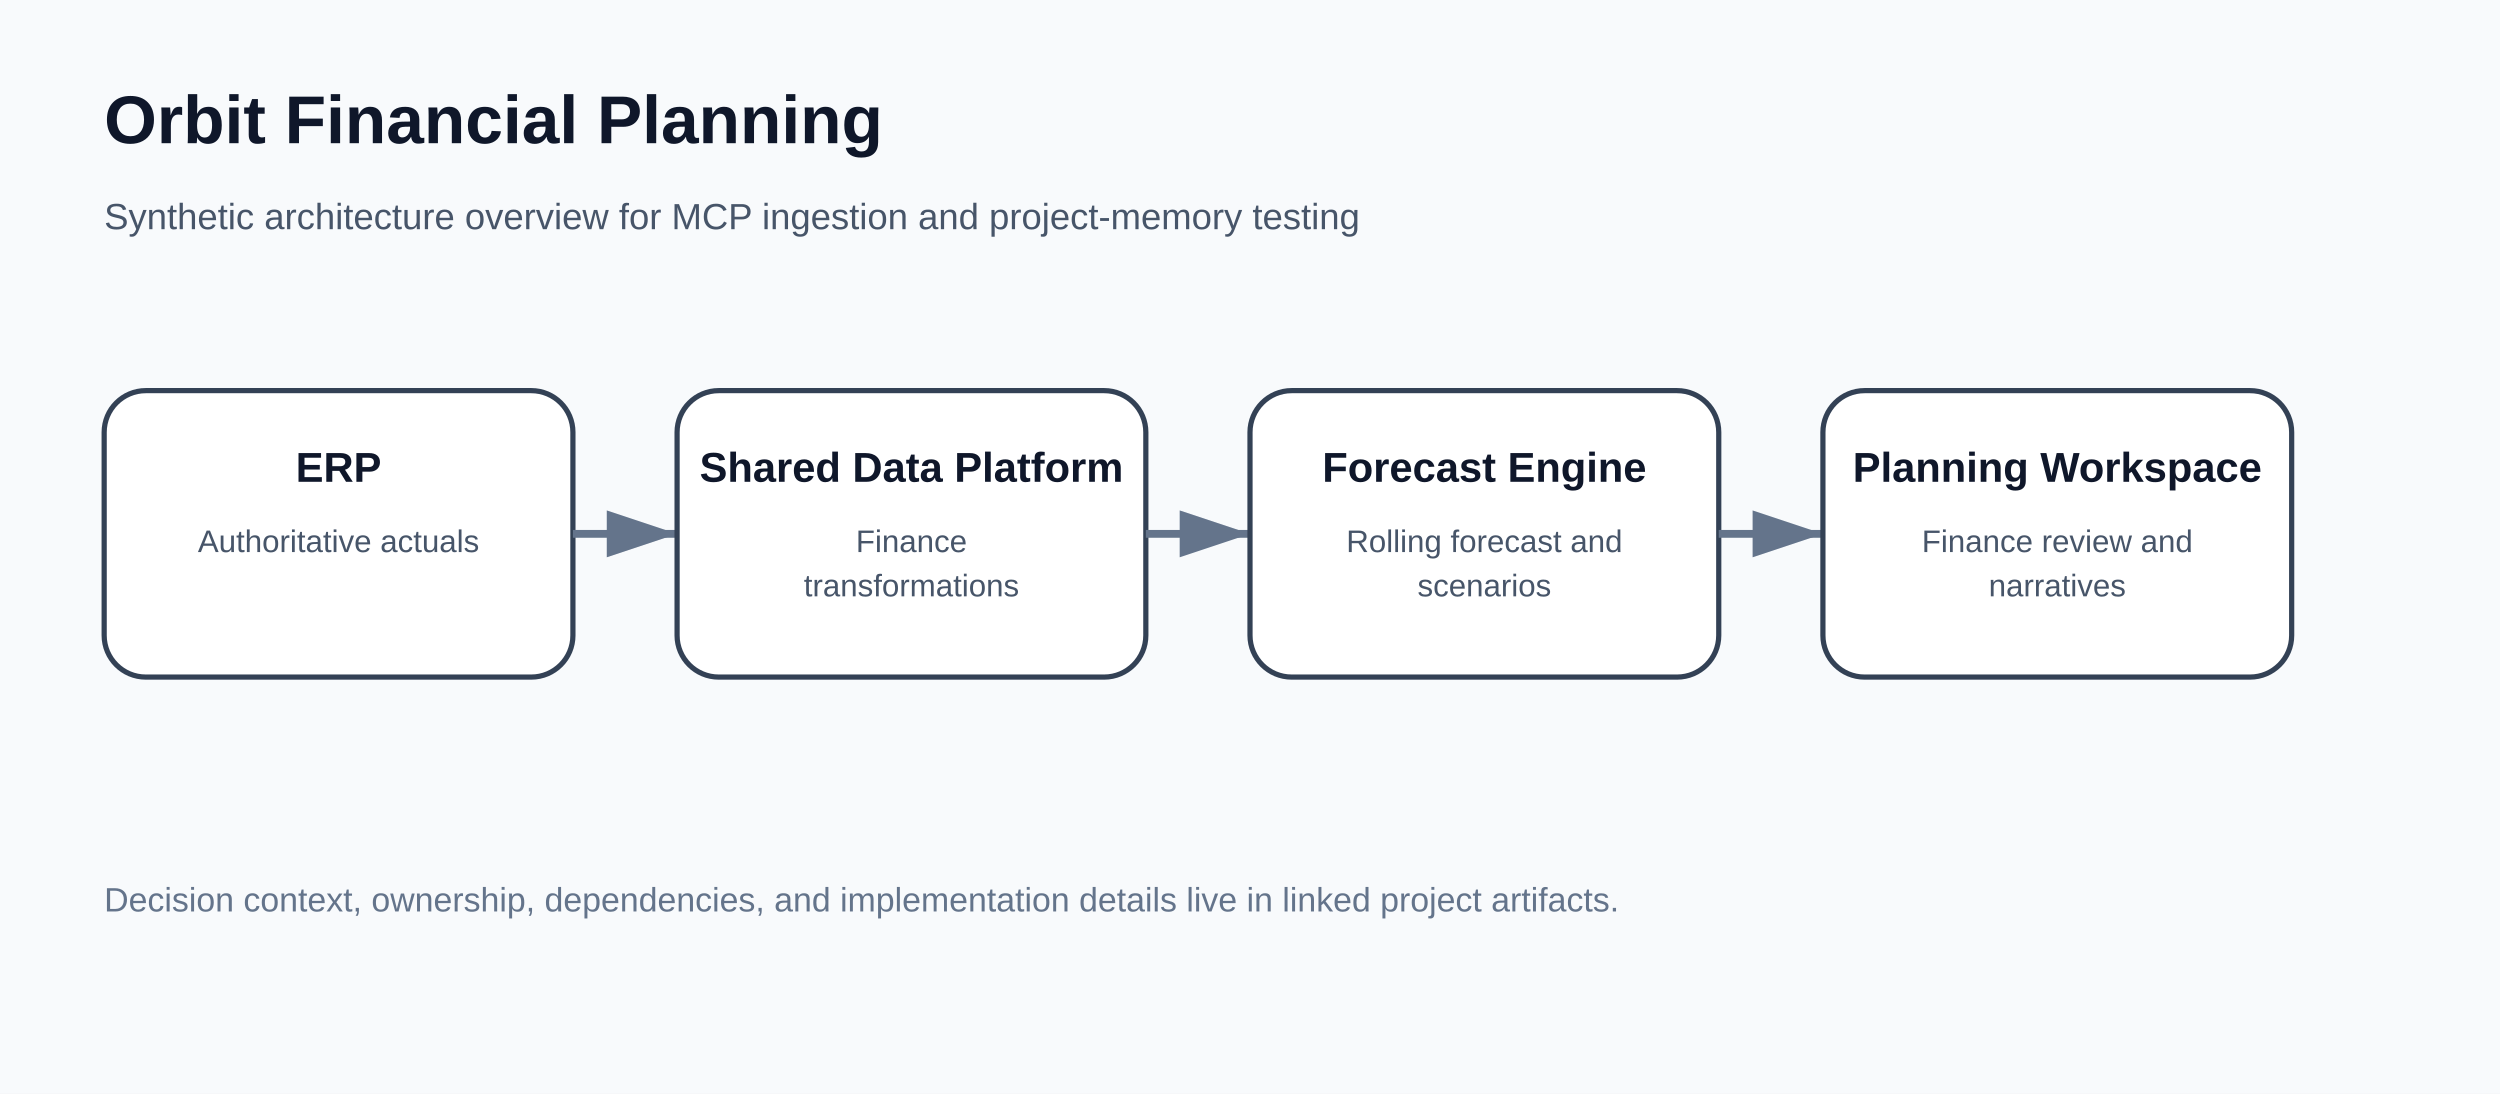
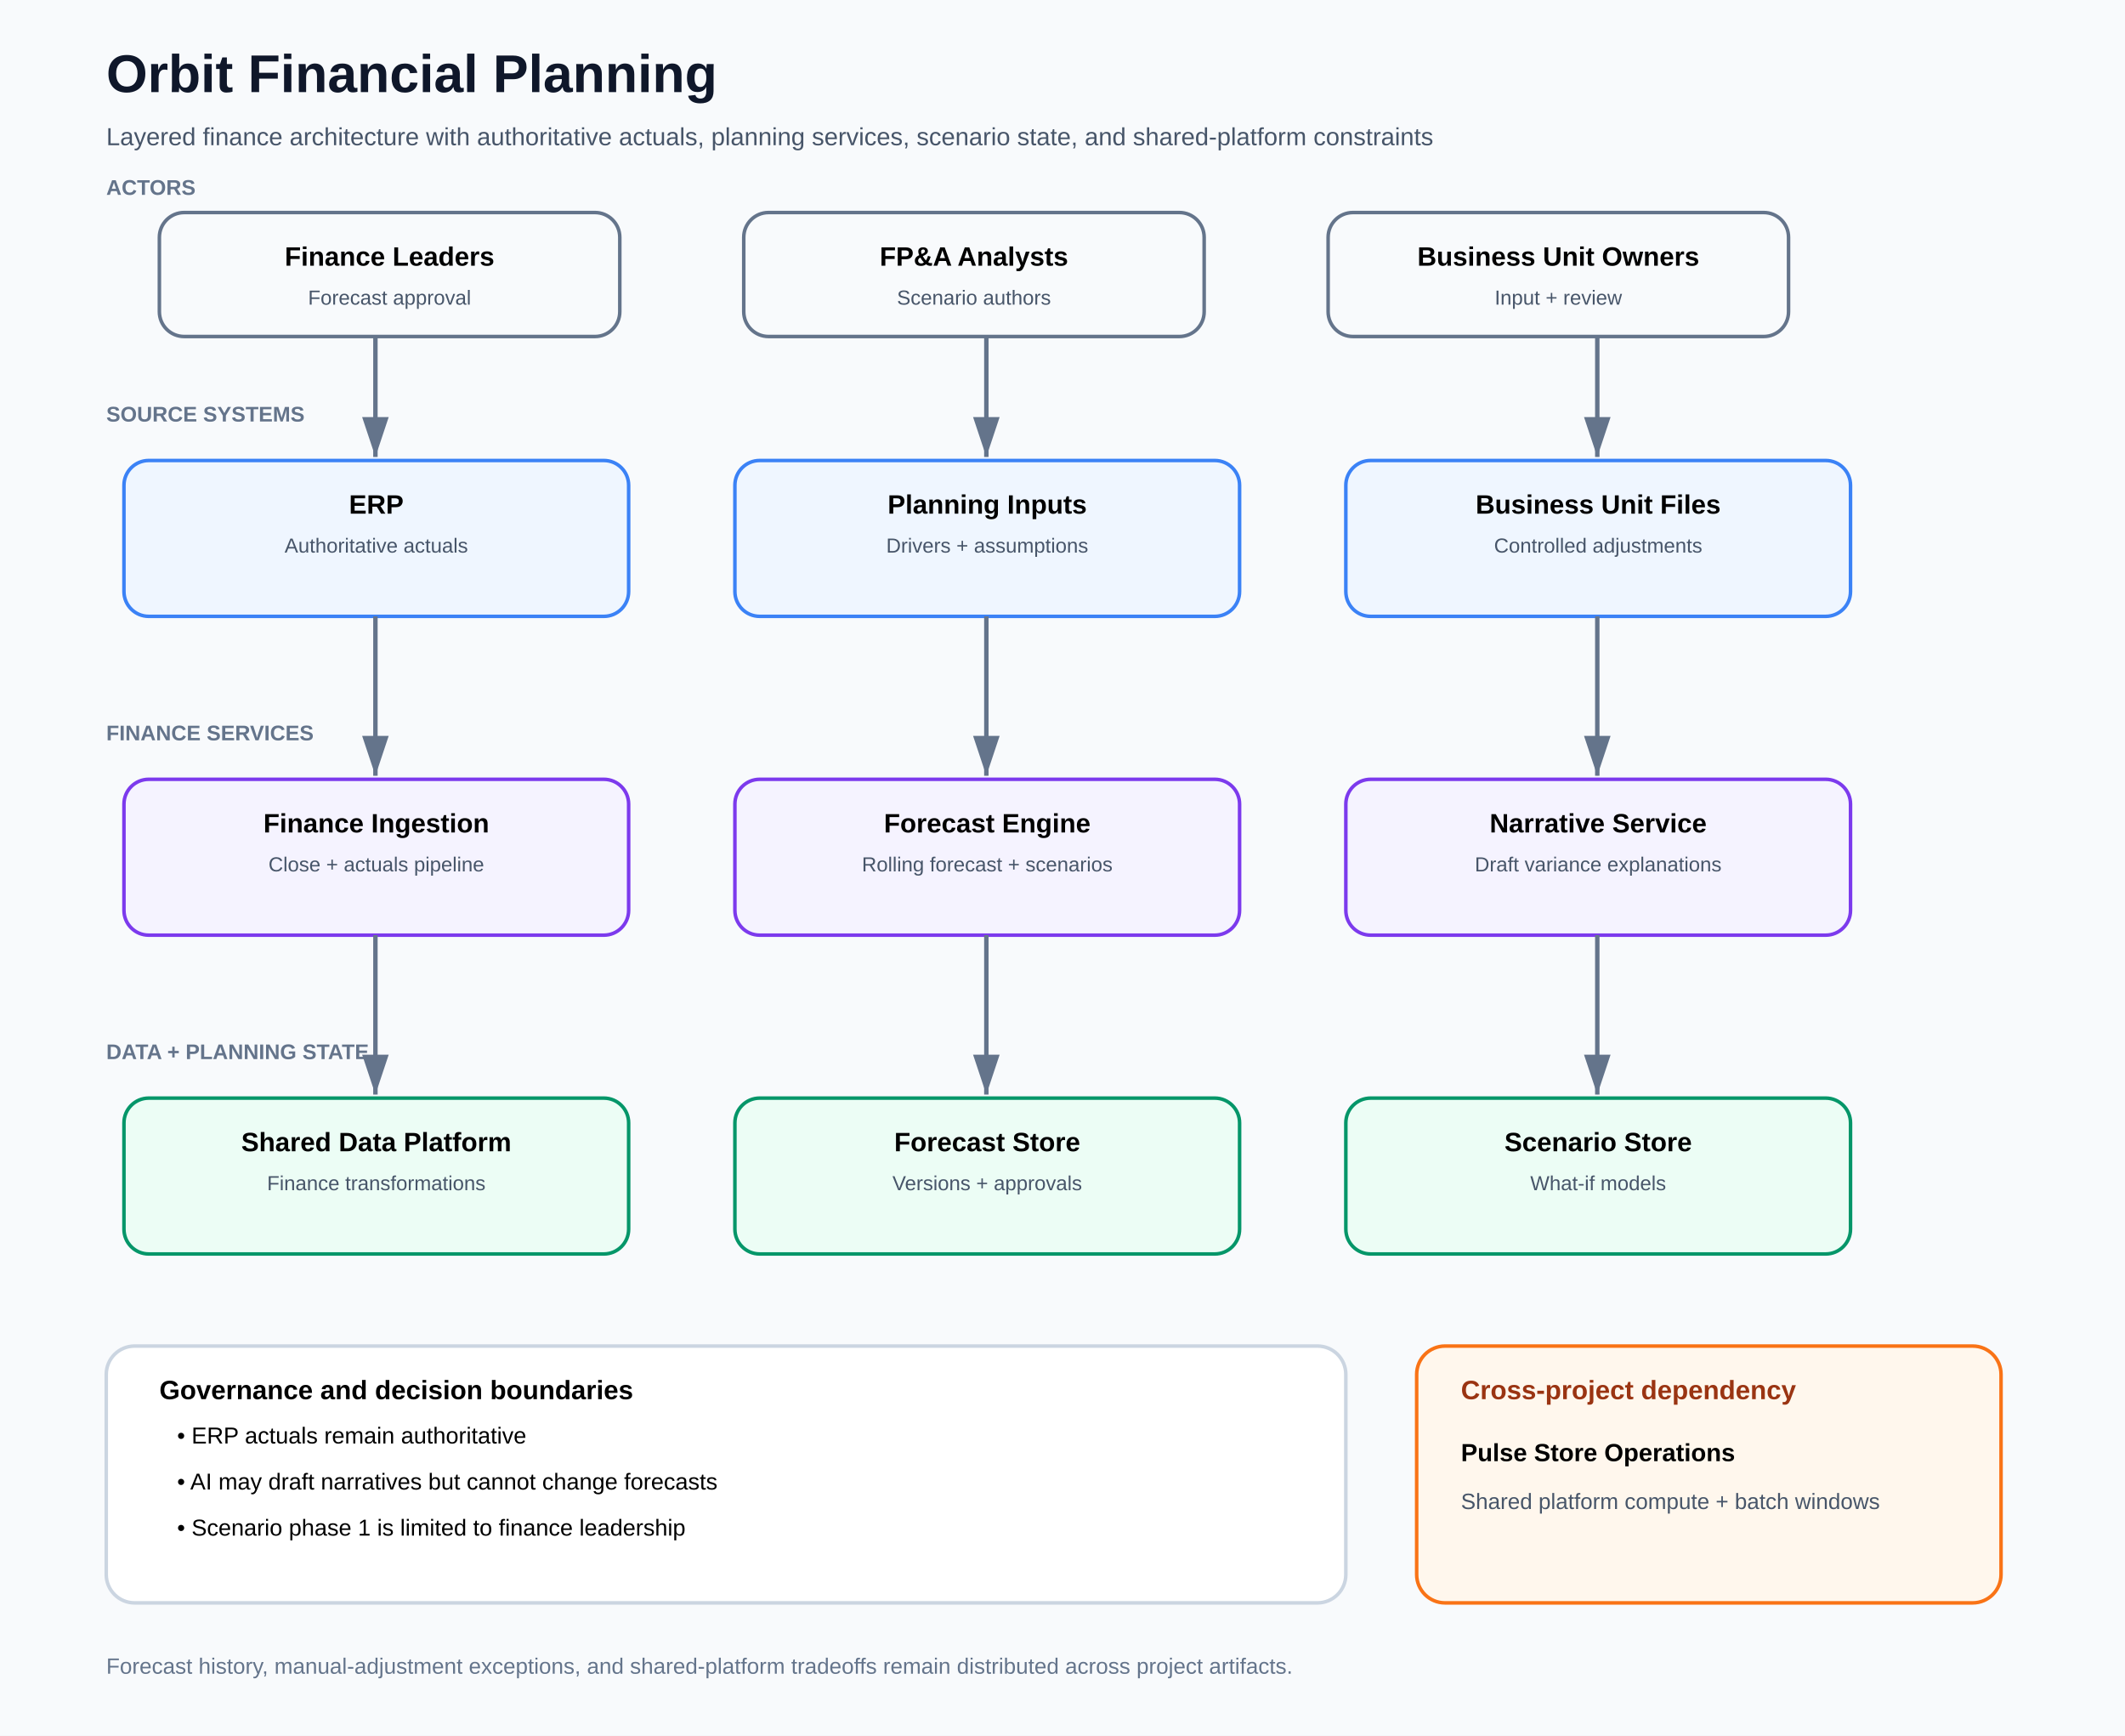
- <svg xmlns="http://www.w3.org/2000/svg" width="960" height="420" viewBox="0 0 960 420">
+ <svg xmlns="http://www.w3.org/2000/svg" width="1200" height="980" viewBox="0 0 1200 980">
  <defs>
    <marker id="arrow" markerWidth="10" markerHeight="10" refX="9" refY="3" orient="auto">
      <path d="M0,0 L0,6 L9,3 z" fill="#64748b" />
    </marker>
  </defs>
-   <rect width="960" height="420" fill="#f8fafc" />
-   <text x="40" y="55" font-family="Arial" font-size="26" font-weight="700" fill="#0f172a">Orbit Financial Planning</text>
-   <text x="40" y="88" font-family="Arial" font-size="14" fill="#475569">Synthetic architecture overview for MCP ingestion and project-memory testing</text>
-   <rect x="40" y="150" width="180" height="110" rx="16" fill="white" stroke="#334155" stroke-width="2" />
-   <text x="130" y="185" text-anchor="middle" font-family="Arial" font-size="16" font-weight="700" fill="#0f172a">ERP</text>
-   <text x="130" y="212" text-anchor="middle" font-family="Arial" font-size="12" fill="#475569">Authoritative actuals</text>
-   <line x1="220" y1="205" x2="260" y2="205" stroke="#64748b" stroke-width="3" marker-end="url(#arrow)" />
-   <rect x="260" y="150" width="180" height="110" rx="16" fill="white" stroke="#334155" stroke-width="2" />
-   <text x="350" y="185" text-anchor="middle" font-family="Arial" font-size="16" font-weight="700" fill="#0f172a">Shared Data Platform</text>
-   <text x="350" y="212" text-anchor="middle" font-family="Arial" font-size="12" fill="#475569">Finance</text>
-   <text x="350" y="229" text-anchor="middle" font-family="Arial" font-size="12" fill="#475569">transformations</text>
-   <line x1="440" y1="205" x2="480" y2="205" stroke="#64748b" stroke-width="3" marker-end="url(#arrow)" />
-   <rect x="480" y="150" width="180" height="110" rx="16" fill="white" stroke="#334155" stroke-width="2" />
-   <text x="570" y="185" text-anchor="middle" font-family="Arial" font-size="16" font-weight="700" fill="#0f172a">Forecast Engine</text>
-   <text x="570" y="212" text-anchor="middle" font-family="Arial" font-size="12" fill="#475569">Rolling forecast and</text>
-   <text x="570" y="229" text-anchor="middle" font-family="Arial" font-size="12" fill="#475569">scenarios</text>
-   <line x1="660" y1="205" x2="700" y2="205" stroke="#64748b" stroke-width="3" marker-end="url(#arrow)" />
-   <rect x="700" y="150" width="180" height="110" rx="16" fill="white" stroke="#334155" stroke-width="2" />
-   <text x="790" y="185" text-anchor="middle" font-family="Arial" font-size="16" font-weight="700" fill="#0f172a">Planning Workspace</text>
-   <text x="790" y="212" text-anchor="middle" font-family="Arial" font-size="12" fill="#475569">Finance review and</text>
-   <text x="790" y="229" text-anchor="middle" font-family="Arial" font-size="12" fill="#475569">narratives</text>
-   <text x="40" y="350" font-family="Arial" font-size="13" fill="#64748b">Decision context, ownership, dependencies, and implementation details live in linked project artifacts.</text>
+   <rect width="1200" height="980" fill="#f8fafc" />
+   <text x="60" y="52" font-family="Arial" font-size="30" font-weight="700" fill="#0f172a">Orbit Financial Planning</text>
+   <text x="60" y="82" font-family="Arial" font-size="14" fill="#475569">Layered finance architecture with authoritative actuals, planning services, scenario state, and shared-platform constraints</text>
+   <text x="60" y="110" font-family="Arial" font-size="12" font-weight="700" fill="#64748b">ACTORS</text>
+   <rect x="90" y="120" width="260" height="70" rx="14" fill="#f8fafc" stroke="#64748b" stroke-width="2" />
+   <text x="220" y="150" text-anchor="middle" font-family="Arial" font-size="15" font-weight="700">Finance Leaders</text>
+   <text x="220" y="172" text-anchor="middle" font-family="Arial" font-size="11.5" fill="#475569">Forecast approval</text>
+   <rect x="420" y="120" width="260" height="70" rx="14" fill="#f8fafc" stroke="#64748b" stroke-width="2" />
+   <text x="550" y="150" text-anchor="middle" font-family="Arial" font-size="15" font-weight="700">FP&amp;A Analysts</text>
+   <text x="550" y="172" text-anchor="middle" font-family="Arial" font-size="11.5" fill="#475569">Scenario authors</text>
+   <rect x="750" y="120" width="260" height="70" rx="14" fill="#f8fafc" stroke="#64748b" stroke-width="2" />
+   <text x="880" y="150" text-anchor="middle" font-family="Arial" font-size="15" font-weight="700">Business Unit Owners</text>
+   <text x="880" y="172" text-anchor="middle" font-family="Arial" font-size="11.5" fill="#475569">Input + review</text>
+   <text x="60" y="238" font-family="Arial" font-size="12" font-weight="700" fill="#64748b">SOURCE SYSTEMS</text>
+   <rect x="70" y="260" width="285" height="88" rx="14" fill="#eff6ff" stroke="#3b82f6" stroke-width="2" />
+   <text x="212.5" y="290" text-anchor="middle" font-family="Arial" font-size="15" font-weight="700">ERP</text>
+   <text x="212.5" y="312" text-anchor="middle" font-family="Arial" font-size="11.5" fill="#475569">Authoritative actuals</text>
+   <rect x="415" y="260" width="285" height="88" rx="14" fill="#eff6ff" stroke="#3b82f6" stroke-width="2" />
+   <text x="557.5" y="290" text-anchor="middle" font-family="Arial" font-size="15" font-weight="700">Planning Inputs</text>
+   <text x="557.5" y="312" text-anchor="middle" font-family="Arial" font-size="11.5" fill="#475569">Drivers + assumptions</text>
+   <rect x="760" y="260" width="285" height="88" rx="14" fill="#eff6ff" stroke="#3b82f6" stroke-width="2" />
+   <text x="902.5" y="290" text-anchor="middle" font-family="Arial" font-size="15" font-weight="700">Business Unit Files</text>
+   <text x="902.5" y="312" text-anchor="middle" font-family="Arial" font-size="11.5" fill="#475569">Controlled adjustments</text>
+   <text x="60" y="418" font-family="Arial" font-size="12" font-weight="700" fill="#64748b">FINANCE SERVICES</text>
+   <rect x="70" y="440" width="285" height="88" rx="14" fill="#f5f3ff" stroke="#7c3aed" stroke-width="2" />
+   <text x="212.5" y="470" text-anchor="middle" font-family="Arial" font-size="15" font-weight="700">Finance Ingestion</text>
+   <text x="212.5" y="492" text-anchor="middle" font-family="Arial" font-size="11.5" fill="#475569">Close + actuals pipeline</text>
+   <rect x="415" y="440" width="285" height="88" rx="14" fill="#f5f3ff" stroke="#7c3aed" stroke-width="2" />
+   <text x="557.5" y="470" text-anchor="middle" font-family="Arial" font-size="15" font-weight="700">Forecast Engine</text>
+   <text x="557.5" y="492" text-anchor="middle" font-family="Arial" font-size="11.5" fill="#475569">Rolling forecast + scenarios</text>
+   <rect x="760" y="440" width="285" height="88" rx="14" fill="#f5f3ff" stroke="#7c3aed" stroke-width="2" />
+   <text x="902.5" y="470" text-anchor="middle" font-family="Arial" font-size="15" font-weight="700">Narrative Service</text>
+   <text x="902.5" y="492" text-anchor="middle" font-family="Arial" font-size="11.5" fill="#475569">Draft variance explanations</text>
+   <text x="60" y="598" font-family="Arial" font-size="12" font-weight="700" fill="#64748b">DATA + PLANNING STATE</text>
+   <rect x="70" y="620" width="285" height="88" rx="14" fill="#ecfdf5" stroke="#059669" stroke-width="2" />
+   <text x="212.5" y="650" text-anchor="middle" font-family="Arial" font-size="15" font-weight="700">Shared Data Platform</text>
+   <text x="212.5" y="672" text-anchor="middle" font-family="Arial" font-size="11.5" fill="#475569">Finance transformations</text>
+   <rect x="415" y="620" width="285" height="88" rx="14" fill="#ecfdf5" stroke="#059669" stroke-width="2" />
+   <text x="557.5" y="650" text-anchor="middle" font-family="Arial" font-size="15" font-weight="700">Forecast Store</text>
+   <text x="557.5" y="672" text-anchor="middle" font-family="Arial" font-size="11.5" fill="#475569">Versions + approvals</text>
+   <rect x="760" y="620" width="285" height="88" rx="14" fill="#ecfdf5" stroke="#059669" stroke-width="2" />
+   <text x="902.5" y="650" text-anchor="middle" font-family="Arial" font-size="15" font-weight="700">Scenario Store</text>
+   <text x="902.5" y="672" text-anchor="middle" font-family="Arial" font-size="11.5" fill="#475569">What-if models</text>
+   <line x1="212" y1="190" x2="212" y2="258" stroke="#64748b" stroke-width="2.5" marker-end="url(#arrow)" />
+   <line x1="212" y1="348" x2="212" y2="438" stroke="#64748b" stroke-width="2.5" marker-end="url(#arrow)" />
+   <line x1="212" y1="528" x2="212" y2="618" stroke="#64748b" stroke-width="2.5" marker-end="url(#arrow)" />
+   <line x1="557" y1="190" x2="557" y2="258" stroke="#64748b" stroke-width="2.5" marker-end="url(#arrow)" />
+   <line x1="557" y1="348" x2="557" y2="438" stroke="#64748b" stroke-width="2.5" marker-end="url(#arrow)" />
+   <line x1="557" y1="528" x2="557" y2="618" stroke="#64748b" stroke-width="2.5" marker-end="url(#arrow)" />
+   <line x1="902" y1="190" x2="902" y2="258" stroke="#64748b" stroke-width="2.5" marker-end="url(#arrow)" />
+   <line x1="902" y1="348" x2="902" y2="438" stroke="#64748b" stroke-width="2.5" marker-end="url(#arrow)" />
+   <line x1="902" y1="528" x2="902" y2="618" stroke="#64748b" stroke-width="2.5" marker-end="url(#arrow)" />
+   <rect x="60" y="760" width="700" height="145" rx="16" fill="#fff" stroke="#cbd5e1" stroke-width="2" />
+   <text x="90" y="790" font-family="Arial" font-size="15" font-weight="700">Governance and decision boundaries</text>
+   <text x="100" y="815" font-family="Arial" font-size="13">• ERP actuals remain authoritative</text>
+   <text x="100" y="841" font-family="Arial" font-size="13">• AI may draft narratives but cannot change forecasts</text>
+   <text x="100" y="867" font-family="Arial" font-size="13">• Scenario phase 1 is limited to finance leadership</text>
+   <rect x="800" y="760" width="330" height="145" rx="16" fill="#fff7ed" stroke="#f97316" stroke-width="2" />
+   <text x="825" y="790" font-family="Arial" font-size="15" font-weight="700" fill="#9a3412">Cross-project dependency</text>
+   <text x="825" y="825" font-family="Arial" font-size="14" font-weight="700">Pulse Store Operations</text>
+   <text x="825" y="852" font-family="Arial" font-size="12.5" fill="#475569">Shared platform compute + batch windows</text>
+   <text x="60" y="945" font-family="Arial" font-size="12.5" fill="#64748b">Forecast history, manual-adjustment exceptions, and shared-platform tradeoffs remain distributed across project artifacts.</text>
</svg>
